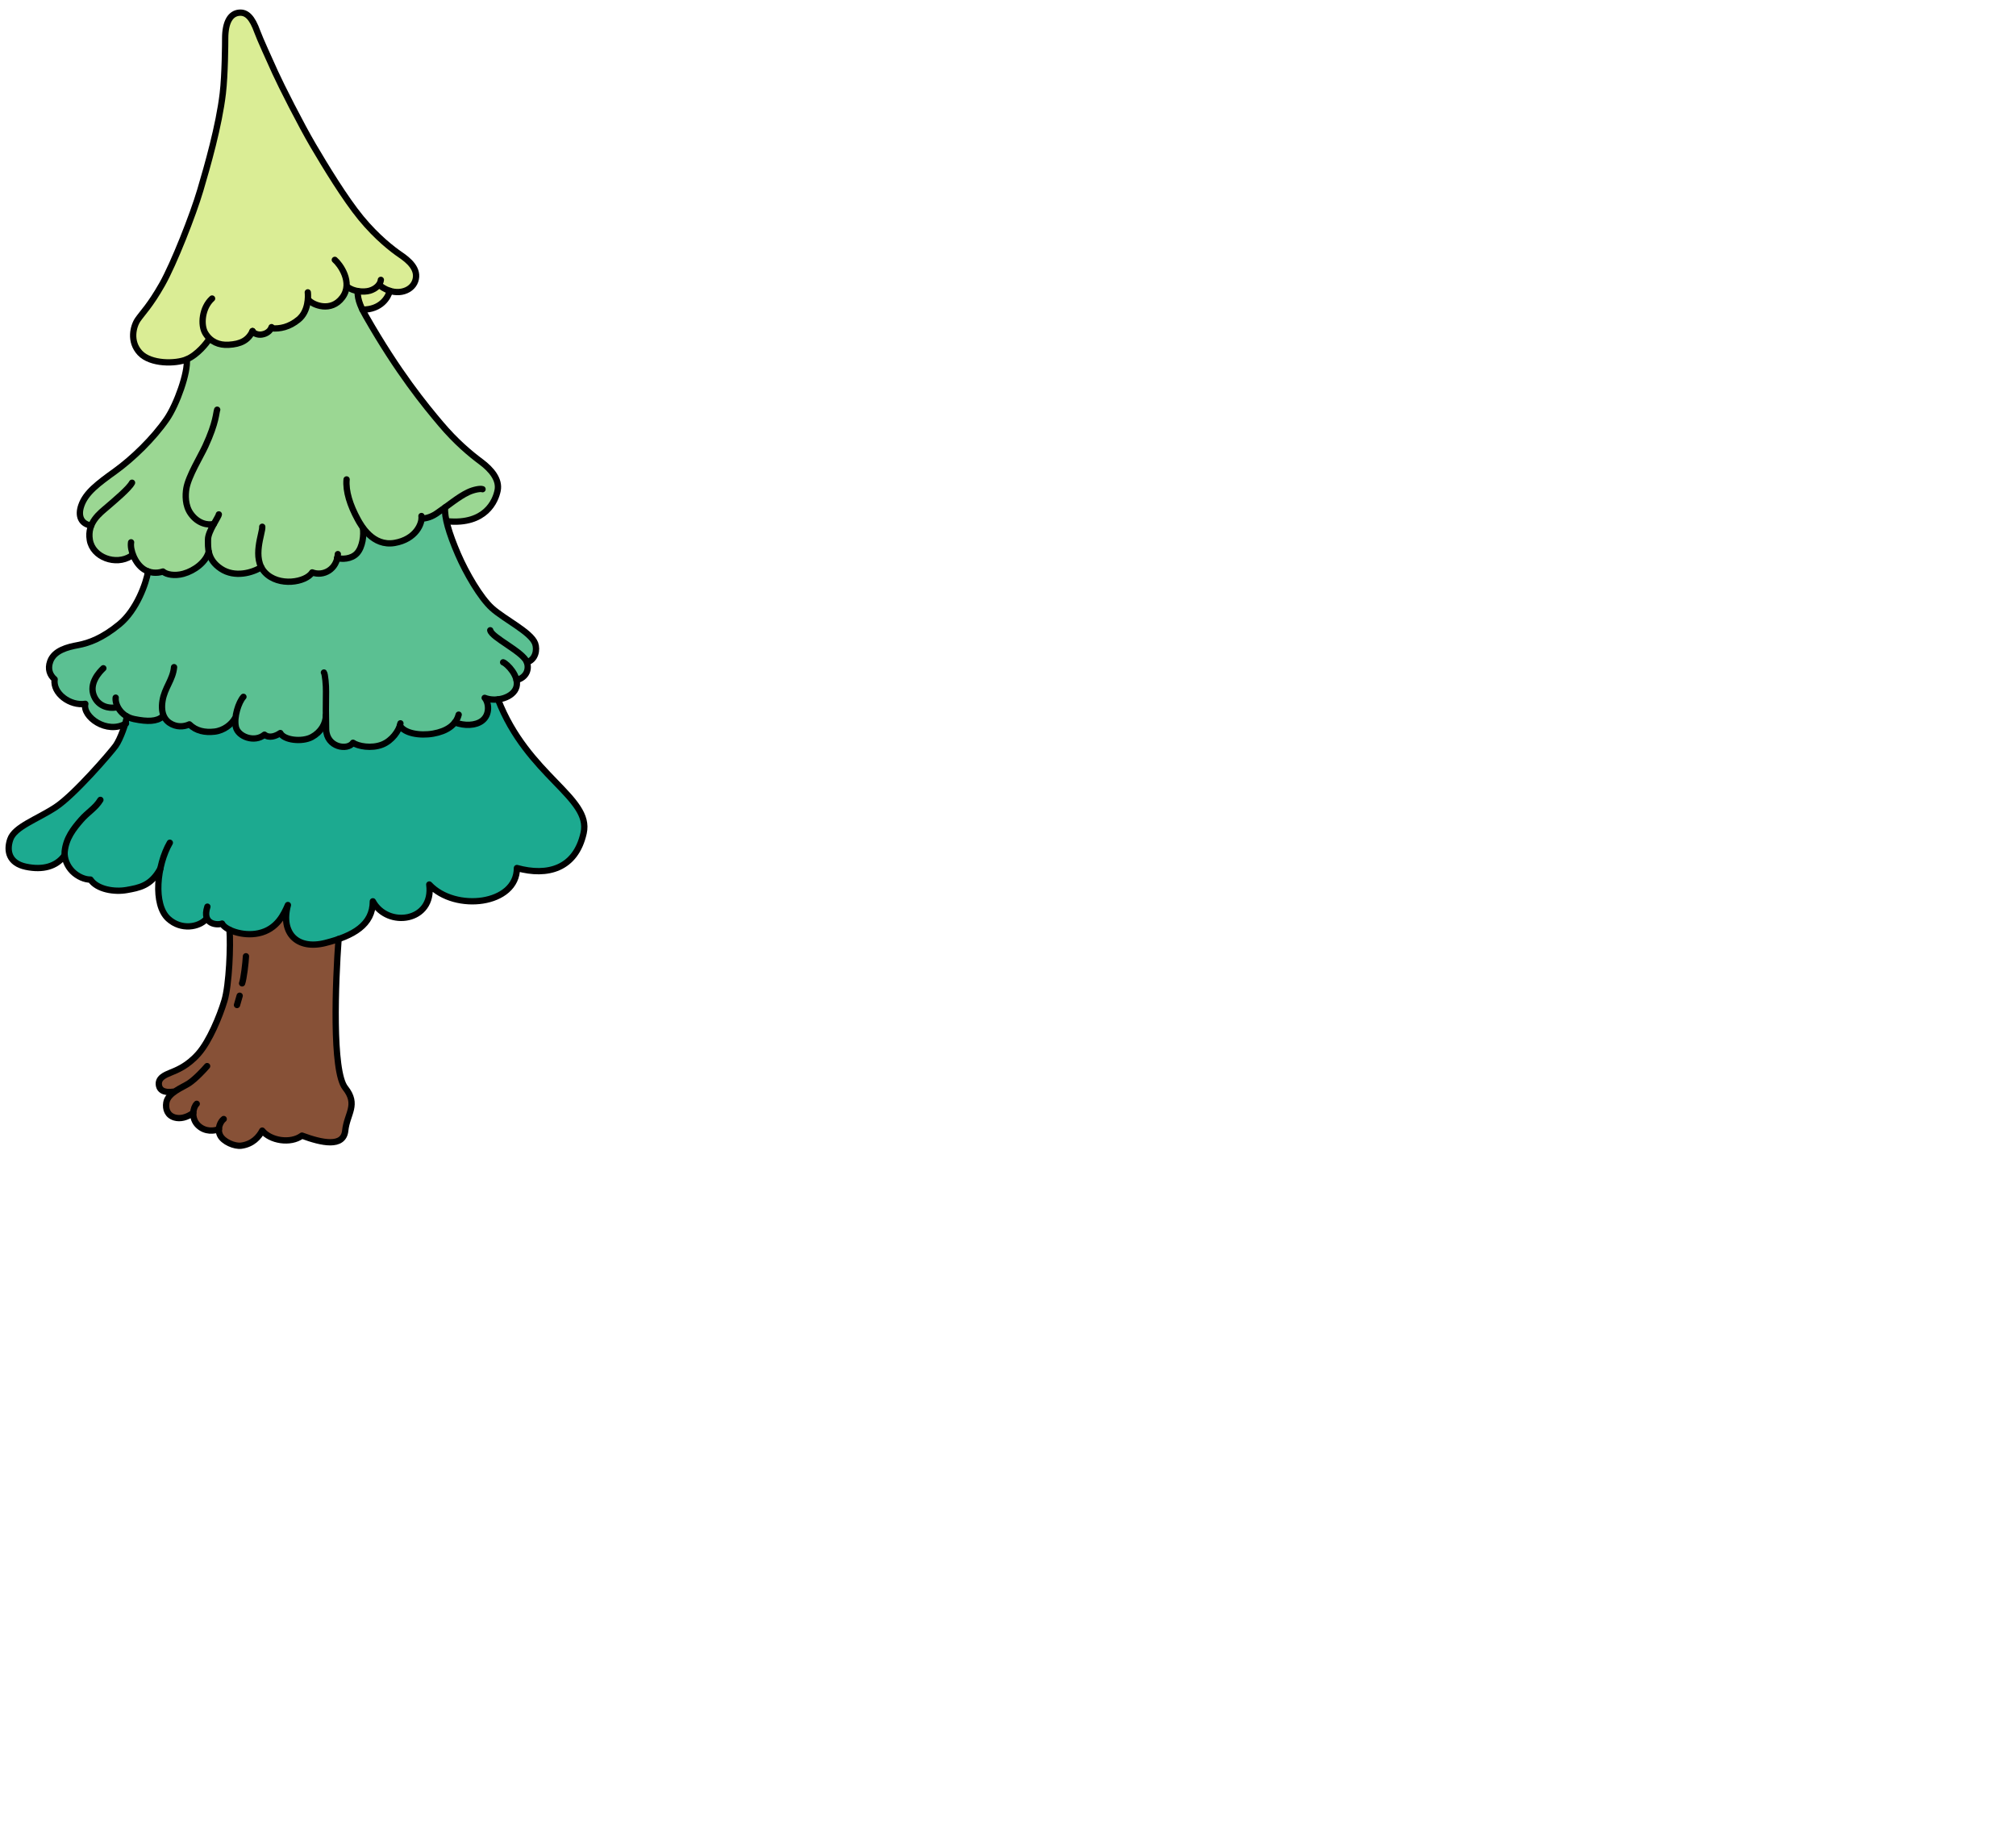
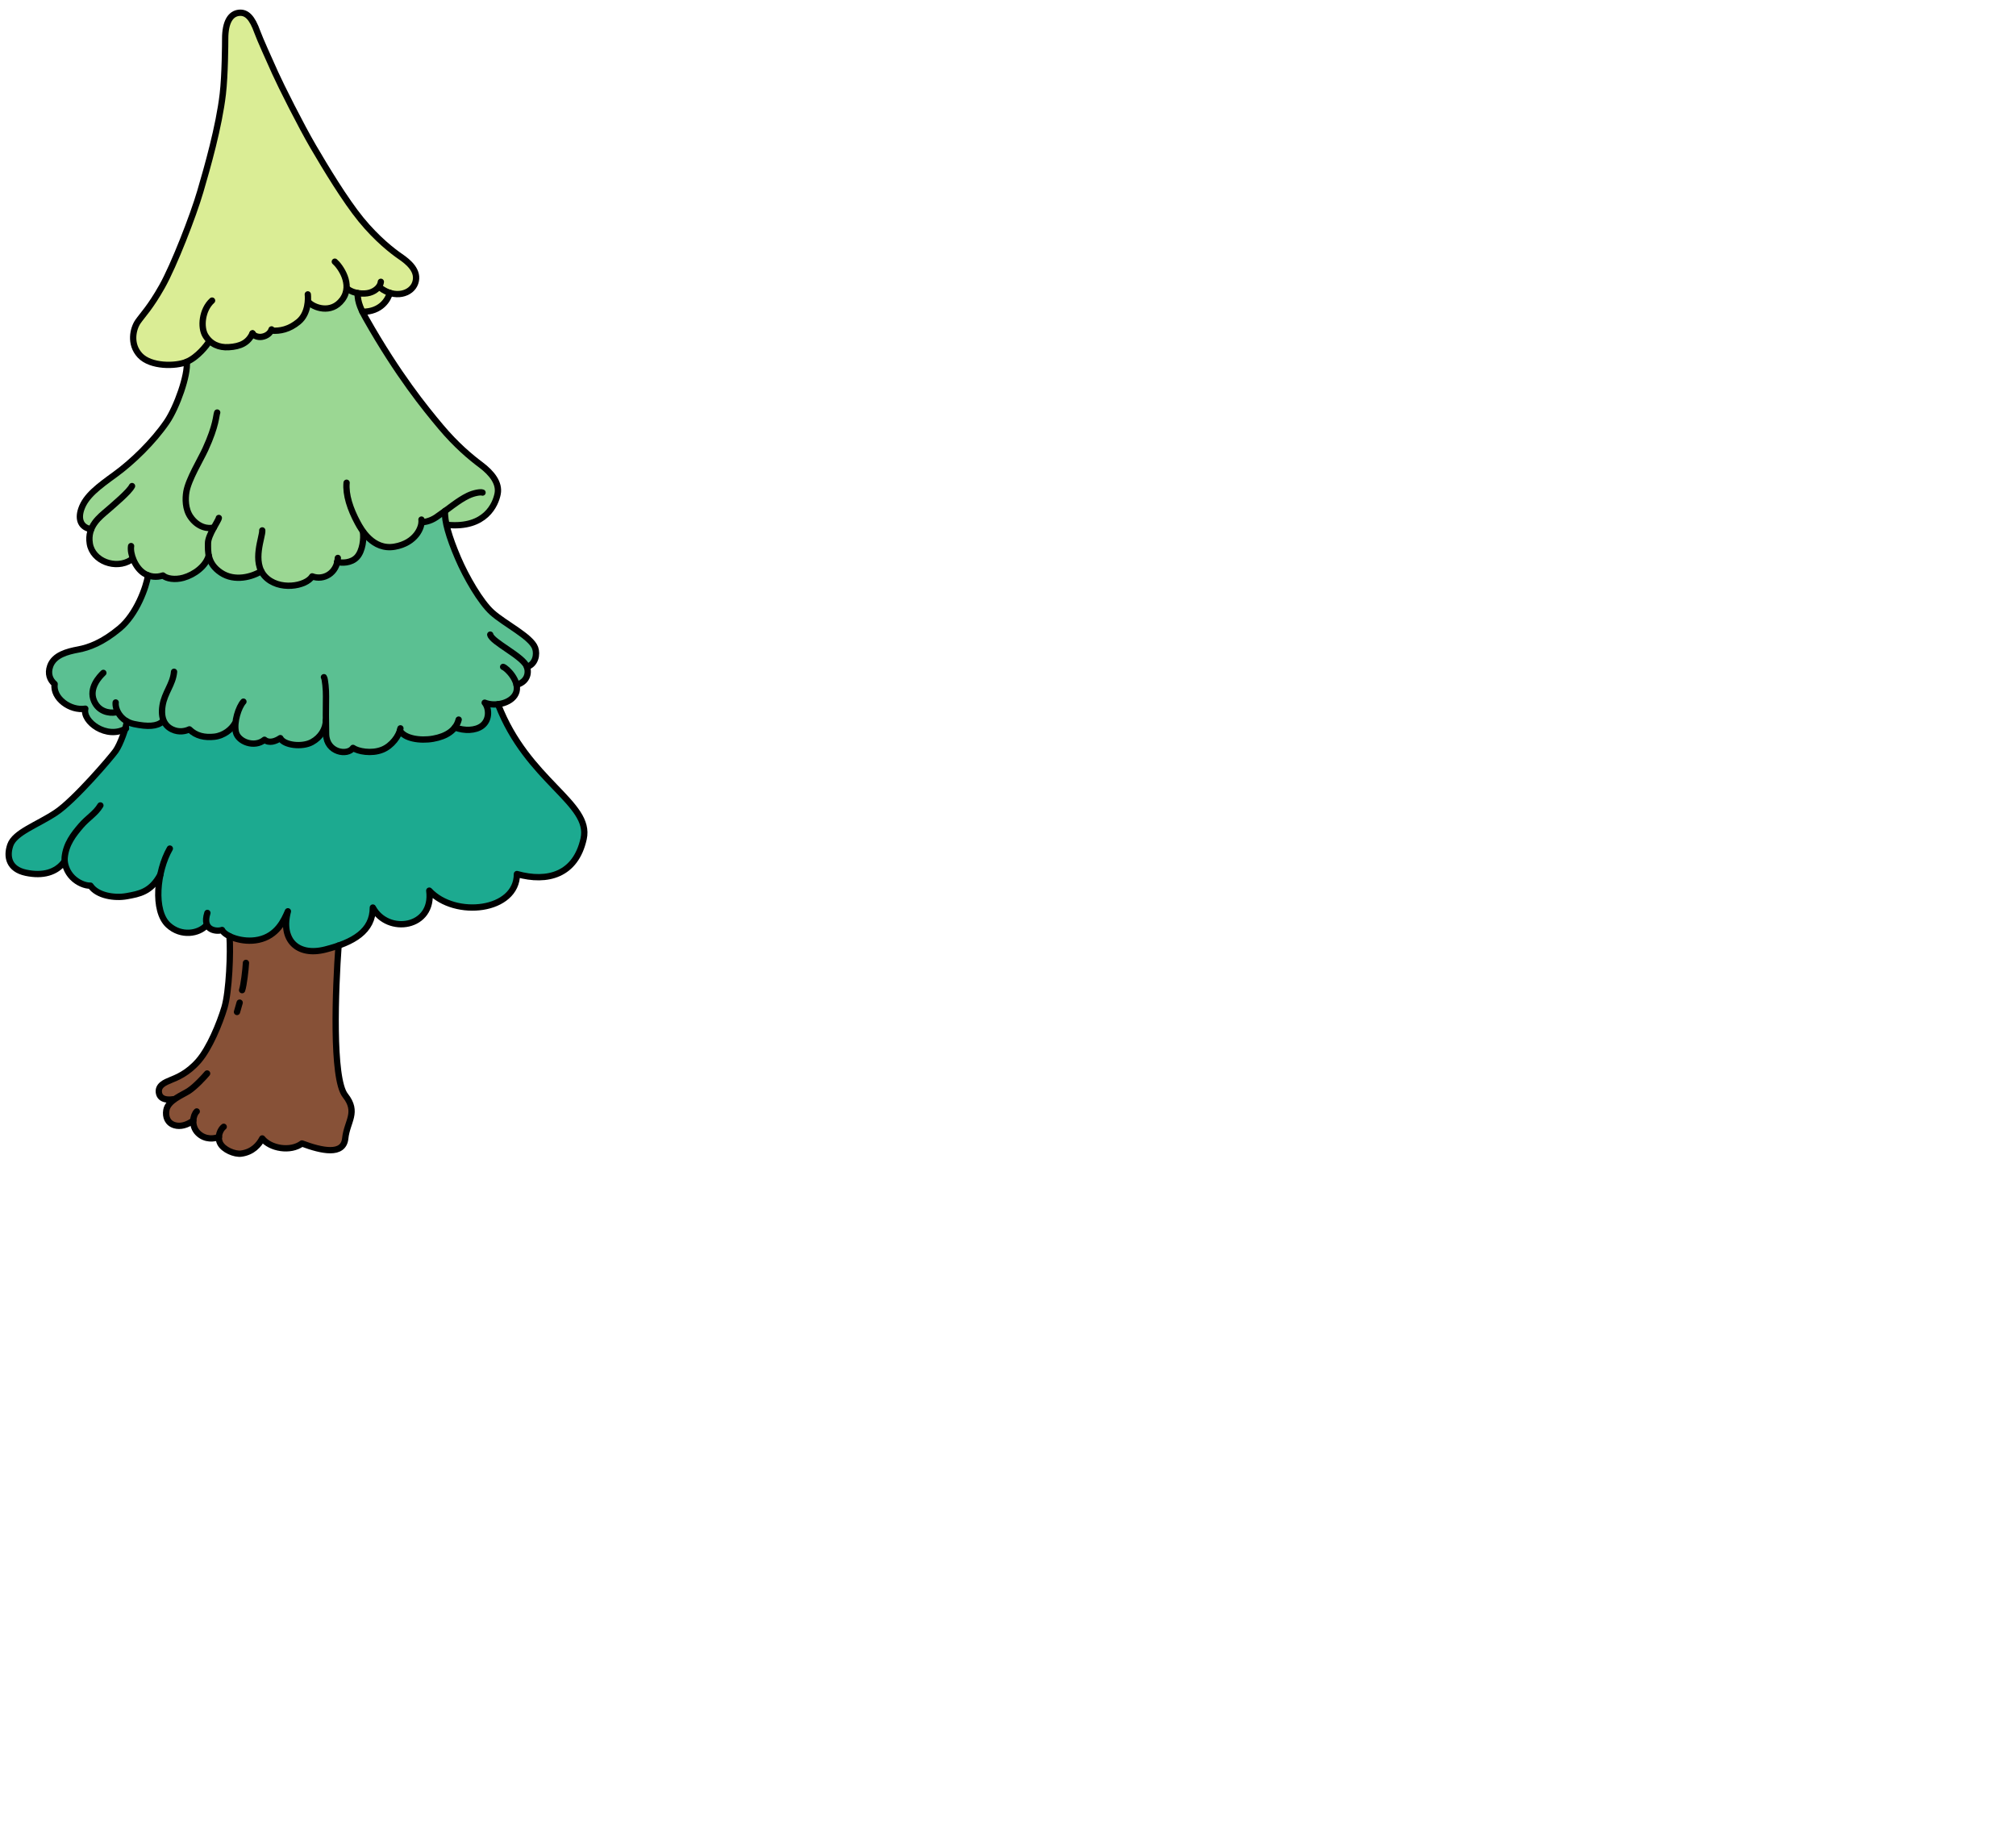
- <svg xmlns="http://www.w3.org/2000/svg" width="100%" height="100%" viewBox="0 0 1280 1164" fill="none">
-   <path d="M159.942 12.812L178.842 54.634L197.702 90.438L227.102 135.806L244.932 154.558L262.702 169.892L264.202 179.427L256.842 185.078L246.972 186.299L243.172 191.851L235.612 195.933L231.302 197.86L227.102 184.641L220.082 183.906L213.182 192.705L205.312 195.059L195.992 191.345L193.102 199.399L185.222 205.785L174.392 209.639H172.842L168.252 213.353L160.772 212.44L158.792 211.605L152.882 217.386L147.292 219.382L134.892 216.363L132.892 216.72L128.022 221.219L120.932 226.95L108.322 230.069L94.982 228.986L88.702 224.497L84.582 214.476L86.802 202.697L94.632 193.44L103.522 179.496L108.042 169.892L116.022 152.502L124.632 130.274L129.572 114.711L142.772 60.315L142.172 51.397L142.912 19.575L146.412 10.964L151.292 8.154L157.622 10.011L159.942 12.812Z" fill="#DAED95" />
-   <path d="M219.641 182.506L227.101 184.641L228.581 193.013L234.611 203.263L248.941 227.864L264.201 250.439L285.011 276.38L302.021 291.457L314.091 300.991L315.971 311.32L310.981 320.894L305.131 327.102L293.831 330.29L287.021 331.134L283.521 331.094L282.111 323.636L272.011 328.492L268.211 330.151L265.151 335.981L259.591 341.999L250.151 344.731L241.281 343.867L230.651 336.527L229.811 346.767L226.701 351.852L214.511 355.109L211.451 359.926L206.091 364.147H198.541L194.981 366.392L183.781 369.302L175.741 367.514L169.671 364.763L165.221 360.999L151.671 365.001L144.321 362.538L136.841 358.824L132.821 352.656L125.461 359.797L118.891 363.442L111.361 364.256L104.241 363.402L100.721 363.462L96.331 363.373L86.781 356.738L83.831 352.726L80.941 354.643L66.141 353.927L60.611 350.014L56.751 343.261V334.074L53.331 331.76L51.361 324.609L54.961 316.266L59.891 309.374L71.761 300.495L81.291 292.013L98.511 274.066L107.051 263.41L115.271 245.82L118.651 235.859V227.516L134.371 215.032L141.151 218.677L152.881 217.386L160.841 211.675L166.071 212.44L172.071 208.527L178.631 207.673L190.701 203.332L195.991 192.249L203.971 194.215L213.181 192.706L217.881 188.256L219.641 182.506Z" fill="#9BD793" />
-   <path d="M281.621 323.516L289.061 350.392L301.311 371.834L314.421 387.795L329.761 398.461L339.401 407.648V414.253L335.071 420.45L334.261 427.8L329.231 431.772L328.191 434.384L322.431 442.161L314.671 444.296H308.611L310.521 453.036L307.071 456.731L296.591 460.187L291.231 459.978L288.121 460.187L281.631 465.004L272.571 466.087H261.771L253.451 461.875L248.931 468.49L240.331 473.436L228.231 473.873L224.471 471.758L219.191 474.757L211.141 472.185L205.321 460.584L197.401 468.917L186.911 469.006L177.691 466.533L168.431 466.742L159.151 468.708L149.781 462.799L147.651 458.25L139.171 463.862L123.511 462.342L120.531 460.108L115.331 461.091L102.891 455.201L88.931 457.853L80.351 456.085L78.211 459.164L74.261 460.564L61.061 458.32L55.011 451.973L54.141 447.306L42.551 444.425L35.851 437.602L33.751 431.554L30.641 424.264L34.751 415.584L48.721 409.267L61.431 405.344L77.091 395.263L88.441 379.363L94.071 362.796L98.841 363.849L107.871 363.879L111.411 364.306L121.861 362.796L132.871 352.706L136.891 358.873L141.201 362.796L149.501 364.306L165.271 361.048L169.721 364.813L180.591 368.616L195.031 366.441L199.931 364.306L207.841 362.866L213.291 357.165L214.571 355.149C214.571 355.149 216.881 354.444 217.301 354.444C217.721 354.444 224.921 351.891 224.921 351.891L229.971 345.446L230.711 336.577L241.341 343.916L252.591 344.363L260.501 339.457L265.211 336.03L268.261 330.2L274.191 328.095L281.621 323.516Z" fill="#5BC092" />
-   <path d="M80.132 457.039L82.702 455.499L95.602 457.039L103.642 455.499L108.742 459.591L115.552 461.528L119.832 460.733L129.852 464.666L143.312 462.7L148.352 457.933L152.822 466.573L162.942 468.659L170.512 466.295L178.322 466.106L187.272 470.178L197.242 468.401L205.672 462.134L211.552 471.996L219.122 474.101L224.392 472.463L235.212 473.615L244.112 471.668L251.972 466.265L254.232 462.461L263.782 465.411L279.362 464.051L289.012 458.727L293.482 459.969L304.572 458.519L308.162 454.615L309.982 450.613L309.102 444.286L314.792 444.942L316.512 444.833L329.852 469.771L343.072 486.327L361.592 506.022L370.352 518.109L371.002 528.617L367.452 538.856L358.422 549.235L349.122 552.314L339.932 553.009L329.412 552.175L326.662 558.561L318.082 567.718L306.912 571.601L294.362 571.83L280.702 568.582L272.372 562.693L269.902 573.21L267.382 578.077L258.392 581.831L246.882 581.205L237.852 575.097L232.282 585.416L226.142 590.243L211.312 597.891L195.842 599.5L188.692 597.027L182.372 590.74L181.452 580.57L174.362 587.423L170.422 590.194L157.242 593.034L145.982 590.879L140.592 586.459L137.472 586.708L131.912 583.897L122.722 588.118L117.882 588.068L109.982 585.565L102.182 577.272L100.502 567.112V555.959L93.472 560.885L78.192 565.315L63.642 564.451L58.102 559.256L53.902 558.839L45.002 552.115L41.512 545.471L38.232 546.087L30.052 550.328L16.492 550.238L7.322 544.855L5.492 536.632L9.282 528.547L22.422 520.135L37.672 510.601L55.312 494.342L73.412 474.757L78.612 462.233L80.132 457.039Z" fill="#1CAA90" />
-   <path d="M145.183 590.223L158.513 593.699L169.243 591.961L181.573 581.811L187.823 596.152L197.673 600.344L214.043 597.066L213.193 636.416L214.043 672.408L217.343 688.488L222.713 696.93L221.103 708.024L218.153 721.332L213.573 725.692L200.683 725.225L193.023 721.392L184.083 723.825L174.653 722.931L165.673 719.217L157.383 725.692L150.473 727.261L144.773 724.659L139.923 721.044L137.903 717.747H134.233L126.603 715.155L122.003 708.024L116.633 710.636L112.113 709.235L105.463 705.123L106.753 695.966L108.633 693.265L101.383 692.6V687.177L103.743 683.621L122.183 673.62L133.383 657.918L143.553 633.804L144.113 619.691L146.473 595.576L145.183 590.223Z" fill="#875137" />
-   <path d="M241.451 181.453C250.701 188.465 261.171 185.386 263.611 178.434C266.291 170.796 259.161 165.115 254.221 161.748C249.281 158.381 239.401 150.813 229.231 138.468C219.071 126.133 206.641 105.654 198.881 92.475C191.121 79.295 178.411 54.197 174.741 46.063C171.071 37.929 165.001 24.68 163.401 20.221C160.101 11.024 156.601 7.628 151.821 8.065C146.501 8.551 142.971 13.676 142.971 24.422C142.971 27.491 142.871 47.355 141.461 59.292C139.011 80.04 131.671 105.465 127.151 120.8C122.631 136.134 110.401 167.35 102.871 180.629C95.341 193.897 90.521 198.555 87.551 202.826C84.581 207.097 82.111 216.85 88.891 224.07C95.671 231.29 111.551 231.082 118.541 228.132C125.531 225.192 131.391 217.545 132.661 215.439" stroke="black" stroke-width="4" stroke-miterlimit="10" stroke-linecap="round" stroke-linejoin="round" />
-   <path d="M241.811 177.669C241.591 180.202 239.101 183.27 234.751 184.542C230.901 185.664 224.441 185.098 220.791 182.228" stroke="black" stroke-width="4" stroke-miterlimit="10" stroke-linecap="round" stroke-linejoin="round" />
-   <path d="M212.58 164.976C215.76 167.638 224.45 179.308 217.38 188.812C210.18 198.486 198.74 193.649 195.99 190.491" stroke="black" stroke-width="4" stroke-miterlimit="10" stroke-linecap="round" stroke-linejoin="round" />
-   <path d="M195.43 185.594C195.71 188.048 195.99 197.562 189.57 202.836C183.66 207.693 177.78 208.865 172.42 208.447" stroke="black" stroke-width="4" stroke-miterlimit="10" stroke-linecap="round" stroke-linejoin="round" />
-   <path d="M160.34 210.185C161.13 211.705 163.63 212.728 166.16 212.37C169.48 211.904 171.75 209.848 172.42 207.673" stroke="black" stroke-width="4" stroke-miterlimit="10" stroke-linecap="round" stroke-linejoin="round" />
-   <path d="M134.651 189.518C128.301 195.199 127.101 206.292 130.461 211.685C133.811 217.068 139.101 219.243 145.171 218.886C152.781 218.449 157.591 216.085 160.331 210.176" stroke="black" stroke-width="4" stroke-miterlimit="10" stroke-linecap="round" stroke-linejoin="round" />
-   <path d="M227.131 184.79C226.741 190.451 229.851 196.37 232.341 200.73C252.811 236.624 270.031 257.471 279.821 269.061C289.611 280.651 298.641 288.13 305.421 293.175C312.201 298.22 317.281 304.577 315.961 311.31C314.641 318.044 308.241 333.18 284.151 330.936" stroke="black" stroke-width="4" stroke-miterlimit="10" stroke-linecap="round" stroke-linejoin="round" />
-   <path d="M267.591 327.579C268.341 332.256 264.011 342.347 250.571 344.671C236.661 347.075 229.261 333.607 227.101 329.634C222.341 320.895 219.361 311.916 220.061 304.348" stroke="black" stroke-width="4" stroke-miterlimit="10" stroke-linecap="round" stroke-linejoin="round" />
-   <path d="M267.68 329.168C268.81 329.277 272.92 328.86 277.01 326.079C285.46 320.348 290.68 315.641 297.15 312.522C300.85 310.744 305.21 310.049 306.37 310.556" stroke="black" stroke-width="4" stroke-miterlimit="10" stroke-linecap="round" stroke-linejoin="round" />
-   <path d="M247.49 184.641C246.6 188.495 242.03 196.659 230.1 196.549" stroke="black" stroke-width="4" stroke-miterlimit="10" stroke-linecap="round" stroke-linejoin="round" />
-   <path d="M137.901 260.092C137.121 262.039 137.481 267.849 130.371 283.273C127.391 289.739 119.641 302.253 118.321 310.099C117.611 314.33 117.501 320.964 121.051 325.99C125.611 332.465 132.051 333.657 135.791 332.574" stroke="black" stroke-width="4" stroke-miterlimit="10" stroke-linecap="round" stroke-linejoin="round" />
-   <path d="M138.94 326.556C138.75 328.333 132.07 337.302 132.07 342.446C132.07 347.591 131.41 355.159 140.26 361.049C149.11 366.938 160.31 363.571 165.86 360.115" stroke="black" stroke-width="4" stroke-miterlimit="10" stroke-linecap="round" stroke-linejoin="round" />
-   <path d="M166.51 334.402C166.89 338.235 159.64 354.216 168.2 363.383C176.9 372.689 194.27 369.739 198.22 363.383C205.37 366.094 214.01 361.416 214.5 351.762" stroke="black" stroke-width="4" stroke-miterlimit="10" stroke-linecap="round" stroke-linejoin="round" />
-   <path d="M214.02 354.216C216.71 355.109 223.05 355.149 226.65 351.226C230.26 347.313 231.13 339.437 230.42 335.236" stroke="black" stroke-width="4" stroke-miterlimit="10" stroke-linecap="round" stroke-linejoin="round" />
-   <path d="M118.56 228.142C119.55 236.207 112.32 256.696 105.85 266.071C97.24 278.546 84.11 291.169 73.24 299.025C62.37 306.881 54.46 312.621 51.6 320.964C49.34 327.529 51.42 332.634 57.91 333.657" stroke="black" stroke-width="4" stroke-miterlimit="10" stroke-linecap="round" stroke-linejoin="round" />
-   <path d="M83.831 306.454C81.991 310.099 72.391 318.094 68.021 321.878C63.651 325.662 55.171 331.69 57.011 342.774C58.851 353.858 73.531 359.181 83.131 353.014" stroke="black" stroke-width="4" stroke-miterlimit="10" stroke-linecap="round" stroke-linejoin="round" />
-   <path d="M83.23 344.274C82.45 349.021 85.64 357.682 91.36 361.416C94.97 363.77 99.52 364.177 103.45 362.816C105.67 364.813 110.98 365.766 116.44 364.257C123.48 362.31 130.81 356.838 132.53 350.223" stroke="black" stroke-width="4" stroke-miterlimit="10" stroke-linecap="round" stroke-linejoin="round" />
-   <path d="M94.019 362.747C92.859 370.116 86.79 387.219 75.919 396.187C65.049 405.165 56.44 408.244 49.66 409.506C42.88 410.767 34.41 412.872 31.869 419.884C30.099 424.781 31.73 428.714 34.69 431.246C33.419 440.224 44.569 448.349 54.169 446.809C52.19 454.943 67.859 466.434 80.01 459.283" stroke="black" stroke-width="4" stroke-miterlimit="10" stroke-linecap="round" stroke-linejoin="round" />
-   <path d="M65.62 424.234C63.219 426.479 56.209 433.799 59.69 441.903C62.58 448.637 69.24 449.848 73.45 449.123" stroke="black" stroke-width="4" stroke-miterlimit="10" stroke-linecap="round" stroke-linejoin="round" />
-   <path d="M73.451 442.886C72.96 446.948 76.341 454.665 85.1 456.483C93.861 458.3 99.641 458.022 103.17 454.943" stroke="black" stroke-width="4" stroke-miterlimit="10" stroke-linecap="round" stroke-linejoin="round" />
-   <path d="M110.51 423.529C109.8 431.524 104.47 436.639 103.17 444.982C101.93 452.907 104.58 457.605 109.24 459.84C113.9 462.074 118.13 460.823 120.25 459.84C124.49 464.051 130.13 465.163 136.2 464.468C142.27 463.763 147.07 459.701 149.05 456.195" stroke="black" stroke-width="4" stroke-miterlimit="10" stroke-linecap="round" stroke-linejoin="round" />
-   <path d="M154.56 442.37C151.55 445.637 148.32 455.251 149.76 461.538C151.17 467.705 161.62 471.629 167.92 466.395C170.93 468.838 175.07 467.328 177.99 465.362C180.25 469.93 191.83 471.251 198.04 467.884C203.73 464.805 206.91 459.383 206.91 454.049" stroke="black" stroke-width="4" stroke-miterlimit="10" stroke-linecap="round" stroke-linejoin="round" />
-   <path d="M205.67 426.946C206.42 427.79 207.08 435.437 206.99 439.003C206.85 444.515 206.88 457.029 207.05 462.928C207.37 474.608 220.83 476.575 224.12 471.529C227.25 473.734 235.8 475.422 242.76 472.652C248.79 470.248 253.46 463.882 254.24 459.194" stroke="black" stroke-width="4" stroke-miterlimit="10" stroke-linecap="round" stroke-linejoin="round" />
-   <path d="M253.9 460.545C256.67 465.55 266.55 467.229 275.03 465.739C283.51 464.249 289.52 460.316 291.22 453.682" stroke="black" stroke-width="4" stroke-miterlimit="10" stroke-linecap="round" stroke-linejoin="round" />
-   <path d="M288.811 458.608C294.891 460.962 301.951 460.674 306.041 457.605C311.261 453.682 310.421 446.104 307.731 443.025C315.071 445.965 326.081 442.886 327.921 436.013C329.761 429.141 321.851 421.295 319.451 420.45" stroke="black" stroke-width="4" stroke-miterlimit="10" stroke-linecap="round" stroke-linejoin="round" />
-   <path d="M327.96 431.763C334.56 429.975 335.99 424.612 334.56 420.44C332.3 413.846 312.11 404.738 311.27 400.11" stroke="black" stroke-width="4" stroke-miterlimit="10" stroke-linecap="round" stroke-linejoin="round" />
-   <path d="M334.561 420.45C340.071 418.772 341.201 412.505 339.781 408.532C337.241 401.381 320.391 393.277 312.391 386.096C305.051 379.502 295.901 363.71 290.791 351.852C284.991 338.404 282.101 328.323 282.561 322.156" stroke="black" stroke-width="4" stroke-miterlimit="10" stroke-linecap="round" stroke-linejoin="round" />
-   <path d="M80.49 454.765C80.3 458.449 76.39 469.295 73.45 473.406C70.51 477.518 47.36 504.443 35.5 512.289C23.64 520.145 9.29 524.773 6.51 532.858C3.97 540.247 5.76 548.004 16.49 550.248C27.22 552.493 35.69 550.06 40.77 543.336" stroke="black" stroke-width="4" stroke-miterlimit="10" stroke-linecap="round" stroke-linejoin="round" />
-   <path d="M63.74 507.8C60.54 513.084 55.83 515.467 51.32 520.701C46.8 525.935 41.91 532.014 41.06 540.615C40.64 544.915 42.6 549.791 45.97 553.188C49.34 556.585 54.1 558.512 57.44 558.372C61.68 564.729 72.79 566.407 80.5 565.007C88.21 563.607 95.89 562.435 101.82 551.43" stroke="black" stroke-width="4" stroke-miterlimit="10" stroke-linecap="round" stroke-linejoin="round" />
-   <path d="M107.831 535.003C99.571 549.305 97.031 574.263 106.841 583.231C115.091 590.77 126.351 588.555 130.871 583.51" stroke="black" stroke-width="4" stroke-miterlimit="10" stroke-linecap="round" stroke-linejoin="round" />
-   <path d="M316.18 443.999C334.98 492.654 375.64 506.112 370.56 528.835C365.48 551.549 347.67 556.446 328.2 551.053C328.2 574.541 288.92 579.05 272.56 561.511C275.69 585.198 246.04 589.439 236.72 572.178C236.72 587.115 224.299 594.176 206.509 598.656C188.719 603.135 177.99 592.488 182.79 574.541C180.34 580.183 176.01 589.965 164.15 592.488C153.79 594.693 142.68 590.124 141 586.32C138.18 587.443 127.919 587.115 131.679 575.574" stroke="black" stroke-width="4" stroke-miterlimit="10" stroke-linecap="round" stroke-linejoin="round" />
-   <path d="M145.71 590.224C146.51 600.125 145.52 625.203 142.51 635.204C139.5 645.206 133 660.908 126.04 668.853C119.08 676.798 112.14 679.381 108.44 680.91C105.05 682.311 99.78 684.277 101 689.412C102.22 694.547 109.75 693.057 109.75 693.057" stroke="black" stroke-width="4" stroke-miterlimit="10" stroke-linecap="round" stroke-linejoin="round" />
-   <path d="M131.501 676.798C129.711 678.944 124.061 685.022 119.921 687.733C115.781 690.445 106.641 693.682 105.611 699.979C104.931 704.16 106.371 708.113 110.891 709.424C114.441 710.457 118.661 709.454 122.711 706.465" stroke="black" stroke-width="4" stroke-miterlimit="10" stroke-linecap="round" stroke-linejoin="round" />
-   <path d="M124.91 700.734C122.58 702.909 121.1 709.881 125.76 714.4C130.34 718.839 136.28 717.975 139.03 716.784" stroke="black" stroke-width="4" stroke-miterlimit="10" stroke-linecap="round" stroke-linejoin="round" />
-   <path d="M142.041 710.407C140.161 711.758 137.661 716.436 139.731 720.687C141.801 724.938 149.071 727.867 153.141 727.321C160.481 726.338 164.431 721.67 166.501 717.747C171.581 724.103 184.381 726.348 191.721 720.925C204.331 725.603 218.071 728.592 219.201 717.747C220.331 706.902 227.671 701.29 219.201 690.633C210.731 679.977 212.971 623.376 214.961 596.153" stroke="black" stroke-width="4" stroke-miterlimit="10" stroke-linecap="round" stroke-linejoin="round" />
-   <path d="M156.161 607.068C155.971 611.179 154.751 621.369 153.711 624.269" stroke="black" stroke-width="4" stroke-miterlimit="10" stroke-linecap="round" stroke-linejoin="round" />
-   <path d="M152.171 632.125C151.731 633.595 150.841 636.615 150.471 638.015" stroke="black" stroke-width="4" stroke-miterlimit="10" stroke-linecap="round" stroke-linejoin="round" />
+ <svg xmlns="http://www.w3.org/2000/svg" width="100%" height="100%" viewBox="0 0 1280 1172" fill="none">
+   <path d="M1280 0H0V1172H1280V0Z" fill="with #FFAA00" style="pointer-events: none;" />
+   <path d="M159.938 12.9L178.838 55.01L197.698 91.06L227.098 136.74L244.928 155.62L262.698 171.06L264.198 180.66L256.838 186.35L246.968 187.58L243.168 193.17L235.608 197.28L231.298 199.22L227.098 185.91L220.078 185.17L213.178 194.03L205.308 196.4L195.988 192.66L193.098 200.77L185.218 207.2L174.388 211.08H172.838L168.248 214.82L160.768 213.9L158.788 213.06L152.878 218.88L147.288 220.89L134.888 217.85L132.888 218.21L128.018 222.74L120.928 228.51L108.318 231.65L94.978 230.56L88.698 226.04L84.578 215.95L86.798 204.09L94.628 194.77L103.518 180.73L108.038 171.06L116.018 153.55L124.628 131.17L129.568 115.5L142.768 60.73L142.168 51.75L142.908 19.71L146.408 11.04L151.288 8.21L157.618 10.08L159.938 12.9Z" fill="#DAED95" />
+   <path d="M219.637 183.76L227.097 185.91L228.577 194.34L234.607 204.66L248.937 229.43L264.197 252.16L285.007 278.28L302.017 293.46L314.087 303.06L315.967 313.46L310.977 323.1L305.127 329.35L293.827 332.56L287.017 333.41L283.517 333.37L282.107 325.86L272.007 330.75L268.207 332.42L265.147 338.29L259.587 344.35L250.147 347.1L241.277 346.23L230.647 338.84L229.807 349.15L226.697 354.27L214.507 357.55L211.447 362.4L206.087 366.65H198.537L194.977 368.91L183.777 371.84L175.737 370.04L169.667 367.27L165.217 363.48L151.667 367.51L144.317 365.03L136.837 361.29L132.817 355.08L125.457 362.27L118.887 365.94L111.357 366.76L104.237 365.9L100.717 365.96L96.327 365.87L86.777 359.19L83.827 355.15L80.937 357.08L66.137 356.36L60.607 352.42L56.747 345.62V336.37L53.327 334.04L51.357 326.84L54.957 318.44L59.887 311.5L71.757 302.56L81.287 294.02L98.507 275.95L107.047 265.22L115.267 247.51L118.647 237.48V229.08L134.367 216.51L141.147 220.18L152.877 218.88L160.837 213.13L166.067 213.9L172.067 209.96L178.627 209.1L190.697 204.73L195.987 193.57L203.967 195.55L213.177 194.03L217.877 189.55L219.637 183.76Z" fill="#9BD793" />
+   <path d="M281.619 325.74L289.059 352.8L301.309 374.39L314.419 390.46L329.759 401.2L339.399 410.45V417.1L335.069 423.34L334.259 430.74L329.229 434.74L328.189 437.37L322.429 445.2L314.669 447.35H308.609L310.519 456.15L307.069 459.87L296.589 463.35L291.229 463.14L288.119 463.35L281.629 468.2L272.569 469.29H261.769L253.449 465.05L248.929 471.71L240.329 476.69L228.229 477.13L224.469 475L219.189 478.02L211.139 475.43L205.319 463.75L197.399 472.14L186.909 472.23L177.689 469.74L168.429 469.95L159.149 471.93L149.779 465.98L147.649 461.4L139.169 467.05L123.509 465.52L120.529 463.27L115.329 464.26L102.889 458.33L88.929 461L80.349 459.22L78.209 462.32L74.259 463.73L61.059 461.47L55.009 455.08L54.139 450.38L42.549 447.48L35.849 440.61L33.749 434.52L30.639 427.18L34.749 418.44L48.719 412.08L61.429 408.13L77.089 397.98L88.439 381.97L94.069 365.29L98.839 366.35L107.869 366.38L111.409 366.81L121.859 365.29L132.869 355.13L136.889 361.34L141.199 365.29L149.499 366.81L165.269 363.53L169.719 367.32L180.589 371.15L195.029 368.96L199.929 366.81L207.839 365.36L213.289 359.62L214.569 357.59C214.569 357.59 216.879 356.88 217.299 356.88C217.719 356.88 224.919 354.31 224.919 354.31L229.969 347.82L230.709 338.89L241.339 346.28L252.589 346.73L260.499 341.79L265.209 338.34L268.259 332.47L274.189 330.35L281.619 325.74Z" fill="#5BC092" />
+   <path d="M80.128 460.18L82.698 458.63L95.598 460.18L103.638 458.63L108.738 462.75L115.548 464.7L119.828 463.9L129.848 467.86L143.308 465.88L148.348 461.08L152.818 469.78L162.938 471.88L170.508 469.5L178.318 469.31L187.268 473.41L197.238 471.62L205.668 465.31L211.548 475.24L219.118 477.36L224.388 475.71L235.208 476.87L244.108 474.91L251.968 469.47L254.228 465.64L263.778 468.61L279.358 467.24L289.008 461.88L293.478 463.13L304.568 461.67L308.158 457.74L309.978 453.71L309.098 447.34L314.788 448L316.508 447.89L329.848 473L343.068 489.67L361.588 509.5L370.348 521.67L370.998 532.25L367.448 542.56L358.418 553.01L349.118 556.11L339.928 556.81L329.408 555.97L326.658 562.4L318.078 571.62L306.908 575.53L294.358 575.76L280.698 572.49L272.368 566.56L269.898 577.15L267.378 582.05L258.388 585.83L246.878 585.2L237.848 579.05L232.278 589.44L226.138 594.3L211.308 602L195.838 603.62L188.688 601.13L182.368 594.8L181.448 584.56L174.358 591.46L170.418 594.25L157.238 597.11L145.978 594.94L140.588 590.49L137.468 590.74L131.908 587.91L122.718 592.16L117.878 592.11L109.978 589.59L102.178 581.24L100.498 571.01V559.78L93.468 564.74L78.188 569.2L63.638 568.33L58.098 563.1L53.898 562.68L44.998 555.91L41.508 549.22L38.228 549.84L30.048 554.11L16.488 554.02L7.318 548.6L5.488 540.32L9.278 532.18L22.418 523.71L37.668 514.11L55.308 497.74L73.408 478.02L78.608 465.41L80.128 460.18Z" fill="#1CAA90" />
+   <path d="M145.179 594.28L158.509 597.78L169.239 596.03L181.569 585.81L187.819 600.25L197.669 604.47L214.039 601.17L213.189 640.79L214.039 677.03L217.339 693.22L222.709 701.72L221.099 712.89L218.149 726.29L213.569 730.68L200.679 730.21L193.019 726.35L184.079 728.8L174.649 727.9L165.669 724.16L157.379 730.68L150.469 732.26L144.769 729.64L139.919 726L137.899 722.68H134.229L126.599 720.07L121.999 712.89L116.629 715.52L112.109 714.11L105.459 709.97L106.749 700.75L108.629 698.03L101.379 697.36V691.9L103.739 688.32L122.179 678.25L133.379 662.44L143.549 638.16L144.109 623.95L146.469 599.67L145.179 594.28Z" fill="#875137" />
+   <path d="M241.451 182.7C250.701 189.76 261.171 186.66 263.611 179.66C266.291 171.97 259.161 166.25 254.221 162.86C249.281 159.47 239.401 151.85 229.231 139.42C219.071 127 206.641 106.38 198.881 93.11C191.121 79.84 178.411 54.57 174.741 46.38C171.071 38.19 165.001 24.85 163.401 20.36C160.101 11.1 156.601 7.68 151.821 8.12C146.501 8.61 142.971 13.77 142.971 24.59C142.971 27.68 142.871 47.68 141.461 59.7C139.011 80.59 131.671 106.19 127.151 121.63C122.631 137.07 110.401 168.5 102.871 181.87C95.341 195.23 90.521 199.92 87.551 204.22C84.581 208.52 82.111 218.34 88.891 225.61C95.671 232.88 111.551 232.67 118.541 229.7C125.531 226.74 131.391 219.04 132.661 216.92" stroke="black" stroke-width="4" stroke-miterlimit="10" stroke-linecap="round" stroke-linejoin="round" />
+   <path d="M241.811 178.89C241.591 181.44 239.101 184.53 234.751 185.81C230.901 186.94 224.441 186.37 220.791 183.48" stroke="black" stroke-width="4" stroke-miterlimit="10" stroke-linecap="round" stroke-linejoin="round" />
+   <path d="M212.58 166.11C215.76 168.79 224.45 180.54 217.38 190.11C210.18 199.85 198.74 194.98 195.99 191.8" stroke="black" stroke-width="4" stroke-miterlimit="10" stroke-linecap="round" stroke-linejoin="round" />
+   <path d="M195.43 186.87C195.71 189.34 195.99 198.92 189.57 204.23C183.66 209.12 177.78 210.3 172.42 209.88" stroke="black" stroke-width="4" stroke-miterlimit="10" stroke-linecap="round" stroke-linejoin="round" />
+   <path d="M160.34 211.63C161.13 213.16 163.63 214.19 166.16 213.83C169.48 213.36 171.75 211.29 172.42 209.1" stroke="black" stroke-width="4" stroke-miterlimit="10" stroke-linecap="round" stroke-linejoin="round" />
+   <path d="M134.651 190.82C128.301 196.54 127.101 207.71 130.461 213.14C133.811 218.56 139.101 220.75 145.171 220.39C152.781 219.95 157.591 217.57 160.331 211.62" stroke="black" stroke-width="4" stroke-miterlimit="10" stroke-linecap="round" stroke-linejoin="round" />
+   <path d="M227.131 186.06C226.741 191.76 229.851 197.72 232.341 202.11C252.811 238.25 270.031 259.24 279.821 270.91C289.611 282.58 298.641 290.11 305.421 295.19C312.201 300.27 317.281 306.67 315.961 313.45C314.641 320.23 308.241 335.47 284.151 333.21" stroke="black" stroke-width="4" stroke-miterlimit="10" stroke-linecap="round" stroke-linejoin="round" />
+   <path d="M267.591 329.83C268.341 334.54 264.011 344.7 250.571 347.04C236.661 349.46 229.261 335.9 227.101 331.9C222.341 323.1 219.361 314.06 220.061 306.44" stroke="black" stroke-width="4" stroke-miterlimit="10" stroke-linecap="round" stroke-linejoin="round" />
+   <path d="M267.68 331.43C268.81 331.54 272.92 331.12 277.01 328.32C285.46 322.55 290.68 317.81 297.15 314.67C300.85 312.88 305.21 312.18 306.37 312.69" stroke="black" stroke-width="4" stroke-miterlimit="10" stroke-linecap="round" stroke-linejoin="round" />
+   <path d="M247.49 185.91C246.6 189.79 242.03 198.01 230.1 197.9" stroke="black" stroke-width="4" stroke-miterlimit="10" stroke-linecap="round" stroke-linejoin="round" />
+   <path d="M137.901 261.88C137.121 263.84 137.481 269.69 130.371 285.22C127.391 291.73 119.641 304.33 118.321 312.23C117.611 316.49 117.501 323.17 121.051 328.23C125.611 334.75 132.051 335.95 135.791 334.86" stroke="black" stroke-width="4" stroke-miterlimit="10" stroke-linecap="round" stroke-linejoin="round" />
+   <path d="M138.94 328.8C138.75 330.59 132.07 339.62 132.07 344.8C132.07 349.98 131.41 357.6 140.26 363.53C149.11 369.46 160.31 366.07 165.86 362.59" stroke="black" stroke-width="4" stroke-miterlimit="10" stroke-linecap="round" stroke-linejoin="round" />
+   <path d="M166.51 336.7C166.89 340.56 159.64 356.65 168.2 365.88C176.9 375.25 194.27 372.28 198.22 365.88C205.37 368.61 214.01 363.9 214.5 354.18" stroke="black" stroke-width="4" stroke-miterlimit="10" stroke-linecap="round" stroke-linejoin="round" />
+   <path d="M214.02 356.65C216.71 357.55 223.05 357.59 226.65 353.64C230.26 349.7 231.13 341.77 230.42 337.54" stroke="black" stroke-width="4" stroke-miterlimit="10" stroke-linecap="round" stroke-linejoin="round" />
+   <path d="M118.56 229.71C119.55 237.83 112.32 258.46 105.85 267.9C97.24 280.46 84.11 293.17 73.24 301.08C62.37 308.99 54.46 314.77 51.6 323.17C49.34 329.78 51.42 334.92 57.91 335.95" stroke="black" stroke-width="4" stroke-miterlimit="10" stroke-linecap="round" stroke-linejoin="round" />
+   <path d="M83.831 308.56C81.991 312.23 72.391 320.28 68.021 324.09C63.651 327.9 55.171 333.97 57.011 345.13C58.851 356.29 73.531 361.65 83.131 355.44" stroke="black" stroke-width="4" stroke-miterlimit="10" stroke-linecap="round" stroke-linejoin="round" />
+   <path d="M83.23 346.64C82.45 351.42 85.64 360.14 91.36 363.9C94.97 366.27 99.52 366.68 103.45 365.31C105.67 367.32 110.98 368.28 116.44 366.76C123.48 364.8 130.81 359.29 132.53 352.63" stroke="black" stroke-width="4" stroke-miterlimit="10" stroke-linecap="round" stroke-linejoin="round" />
+   <path d="M94.019 365.24C92.859 372.66 86.79 389.88 75.919 398.91C65.049 407.95 56.44 411.05 49.66 412.32C42.88 413.59 34.41 415.71 31.869 422.77C30.099 427.7 31.73 431.66 34.69 434.21C33.419 443.25 44.569 451.43 54.169 449.88C52.19 458.07 67.859 469.64 80.01 462.44" stroke="black" stroke-width="4" stroke-miterlimit="10" stroke-linecap="round" stroke-linejoin="round" />
+   <path d="M65.62 427.15C63.219 429.41 56.209 436.78 59.69 444.94C62.58 451.72 69.24 452.94 73.45 452.21" stroke="black" stroke-width="4" stroke-miterlimit="10" stroke-linecap="round" stroke-linejoin="round" />
+   <path d="M73.451 445.93C72.96 450.02 76.341 457.79 85.1 459.62C93.861 461.45 99.641 461.17 103.17 458.07" stroke="black" stroke-width="4" stroke-miterlimit="10" stroke-linecap="round" stroke-linejoin="round" />
+   <path d="M110.51 426.44C109.8 434.49 104.47 439.64 103.17 448.04C101.93 456.02 104.58 460.75 109.24 463C113.9 465.25 118.13 463.99 120.25 463C124.49 467.24 130.13 468.36 136.2 467.66C142.27 466.95 147.07 462.86 149.05 459.33" stroke="black" stroke-width="4" stroke-miterlimit="10" stroke-linecap="round" stroke-linejoin="round" />
+   <path d="M154.56 445.41C151.55 448.7 148.32 458.38 149.76 464.71C151.17 470.92 161.62 474.87 167.92 469.6C170.93 472.06 175.07 470.54 177.99 468.56C180.25 473.16 191.83 474.49 198.04 471.1C203.73 468 206.91 462.54 206.91 457.17" stroke="black" stroke-width="4" stroke-miterlimit="10" stroke-linecap="round" stroke-linejoin="round" />
+   <path d="M205.67 429.88C206.42 430.73 207.08 438.43 206.99 442.02C206.85 447.57 206.88 460.17 207.05 466.11C207.37 477.87 220.83 479.85 224.12 474.77C227.25 476.99 235.8 478.69 242.76 475.9C248.79 473.48 253.46 467.07 254.24 462.35" stroke="black" stroke-width="4" stroke-miterlimit="10" stroke-linecap="round" stroke-linejoin="round" />
+   <path d="M253.9 463.71C256.67 468.75 266.55 470.44 275.03 468.94C283.51 467.44 289.52 463.48 291.22 456.8" stroke="black" stroke-width="4" stroke-miterlimit="10" stroke-linecap="round" stroke-linejoin="round" />
+   <path d="M288.811 461.76C294.891 464.13 301.951 463.84 306.041 460.75C311.261 456.8 310.421 449.17 307.731 446.07C315.071 449.03 326.081 445.93 327.921 439.01C329.761 432.09 321.851 424.19 319.451 423.34" stroke="black" stroke-width="4" stroke-miterlimit="10" stroke-linecap="round" stroke-linejoin="round" />
+   <path d="M327.96 434.73C334.56 432.93 335.99 427.53 334.56 423.33C332.3 416.69 312.11 407.52 311.27 402.86" stroke="black" stroke-width="4" stroke-miterlimit="10" stroke-linecap="round" stroke-linejoin="round" />
+   <path d="M334.561 423.34C340.071 421.65 341.201 415.34 339.781 411.34C337.241 404.14 320.391 395.98 312.391 388.75C305.051 382.11 295.901 366.21 290.791 354.27C284.991 340.73 282.101 330.58 282.561 324.37" stroke="black" stroke-width="4" stroke-miterlimit="10" stroke-linecap="round" stroke-linejoin="round" />
+   <path d="M80.49 457.89C80.3 461.6 76.39 472.52 73.45 476.66C70.51 480.8 47.36 507.91 35.5 515.81C23.64 523.72 9.29 528.38 6.51 536.52C3.97 543.96 5.76 551.77 16.49 554.03C27.22 556.29 35.69 553.84 40.77 547.07" stroke="black" stroke-width="4" stroke-miterlimit="10" stroke-linecap="round" stroke-linejoin="round" />
+   <path d="M63.74 511.29C60.54 516.61 55.83 519.01 51.32 524.28C46.8 529.55 41.91 535.67 41.06 544.33C40.64 548.66 42.6 553.57 45.97 556.99C49.34 560.41 54.1 562.35 57.44 562.21C61.68 568.61 72.79 570.3 80.5 568.89C88.21 567.48 95.89 566.3 101.82 555.22" stroke="black" stroke-width="4" stroke-miterlimit="10" stroke-linecap="round" stroke-linejoin="round" />
+   <path d="M107.831 538.68C99.571 553.08 97.031 578.21 106.841 587.24C115.091 594.83 126.351 592.6 130.871 587.52" stroke="black" stroke-width="4" stroke-miterlimit="10" stroke-linecap="round" stroke-linejoin="round" />
+   <path d="M316.18 447.05C334.98 496.04 375.64 509.59 370.56 532.47C365.48 555.34 347.67 560.27 328.2 554.84C328.2 578.49 288.92 583.03 272.56 565.37C275.69 589.22 246.04 593.49 236.72 576.11C236.72 591.15 224.299 598.26 206.509 602.77C188.719 607.28 177.99 596.56 182.79 578.49C180.34 584.17 176.01 594.02 164.15 596.56C153.79 598.78 142.68 594.18 141 590.35C138.18 591.48 127.919 591.15 131.679 579.53" stroke="black" stroke-width="4" stroke-miterlimit="10" stroke-linecap="round" stroke-linejoin="round" />
+   <path d="M145.71 594.28C146.51 604.25 145.52 629.5 142.51 639.57C139.5 649.64 133 665.45 126.04 673.45C119.08 681.45 112.14 684.05 108.44 685.59C105.05 687 99.78 688.98 101 694.15C102.22 699.32 109.75 697.82 109.75 697.82" stroke="black" stroke-width="4" stroke-miterlimit="10" stroke-linecap="round" stroke-linejoin="round" />
+   <path d="M131.501 681.45C129.711 683.61 124.061 689.73 119.921 692.46C115.781 695.19 106.641 698.45 105.611 704.79C104.931 709 106.371 712.98 110.891 714.3C114.441 715.34 118.661 714.33 122.711 711.32" stroke="black" stroke-width="4" stroke-miterlimit="10" stroke-linecap="round" stroke-linejoin="round" />
+   <path d="M124.91 705.55C122.58 707.74 121.1 714.76 125.76 719.31C130.34 723.78 136.28 722.91 139.03 721.71" stroke="black" stroke-width="4" stroke-miterlimit="10" stroke-linecap="round" stroke-linejoin="round" />
+   <path d="M142.041 715.29C140.161 716.65 137.661 721.36 139.731 725.64C141.801 729.92 149.071 732.87 153.141 732.32C160.481 731.33 164.431 726.63 166.501 722.68C171.581 729.08 184.381 731.34 191.721 725.88C204.331 730.59 218.071 733.6 219.201 722.68C220.331 711.76 227.671 706.11 219.201 695.38C210.731 684.65 212.971 627.66 214.961 600.25" stroke="black" stroke-width="4" stroke-miterlimit="10" stroke-linecap="round" stroke-linejoin="round" />
+   <path d="M156.161 611.24C155.971 615.38 154.751 625.64 153.711 628.56" stroke="black" stroke-width="4" stroke-miterlimit="10" stroke-linecap="round" stroke-linejoin="round" />
+   <path d="M152.171 636.47C151.731 637.95 150.841 640.99 150.471 642.4" stroke="black" stroke-width="4" stroke-miterlimit="10" stroke-linecap="round" stroke-linejoin="round" />
</svg>
